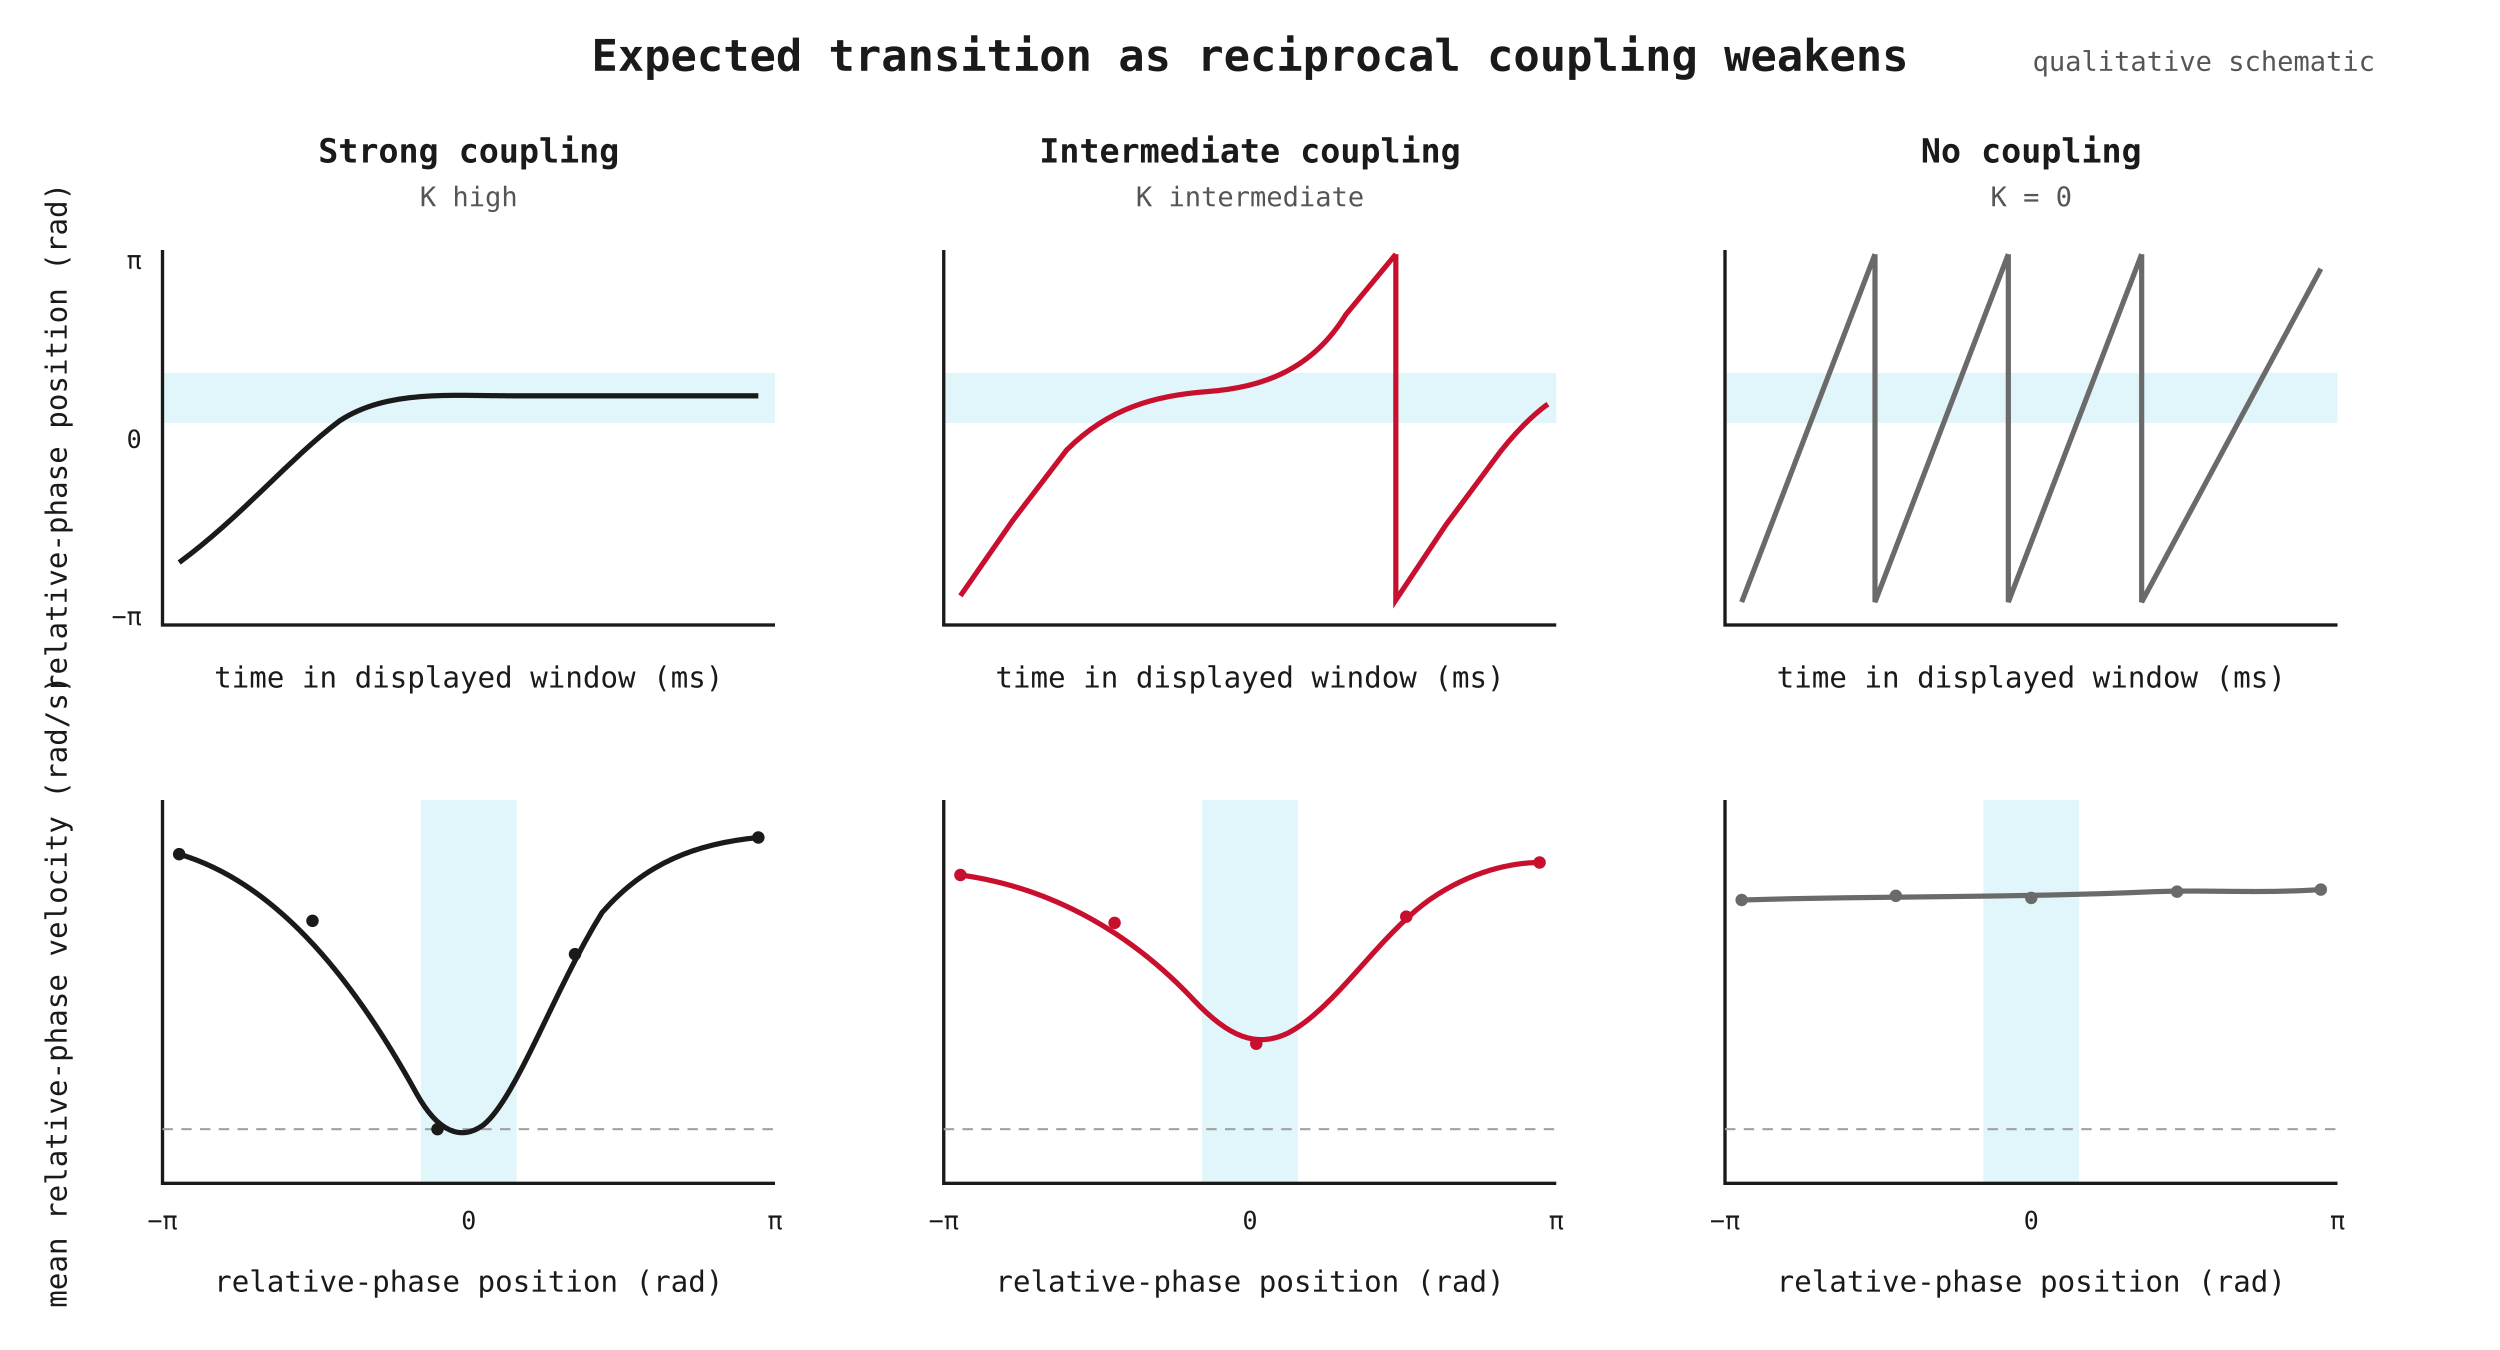
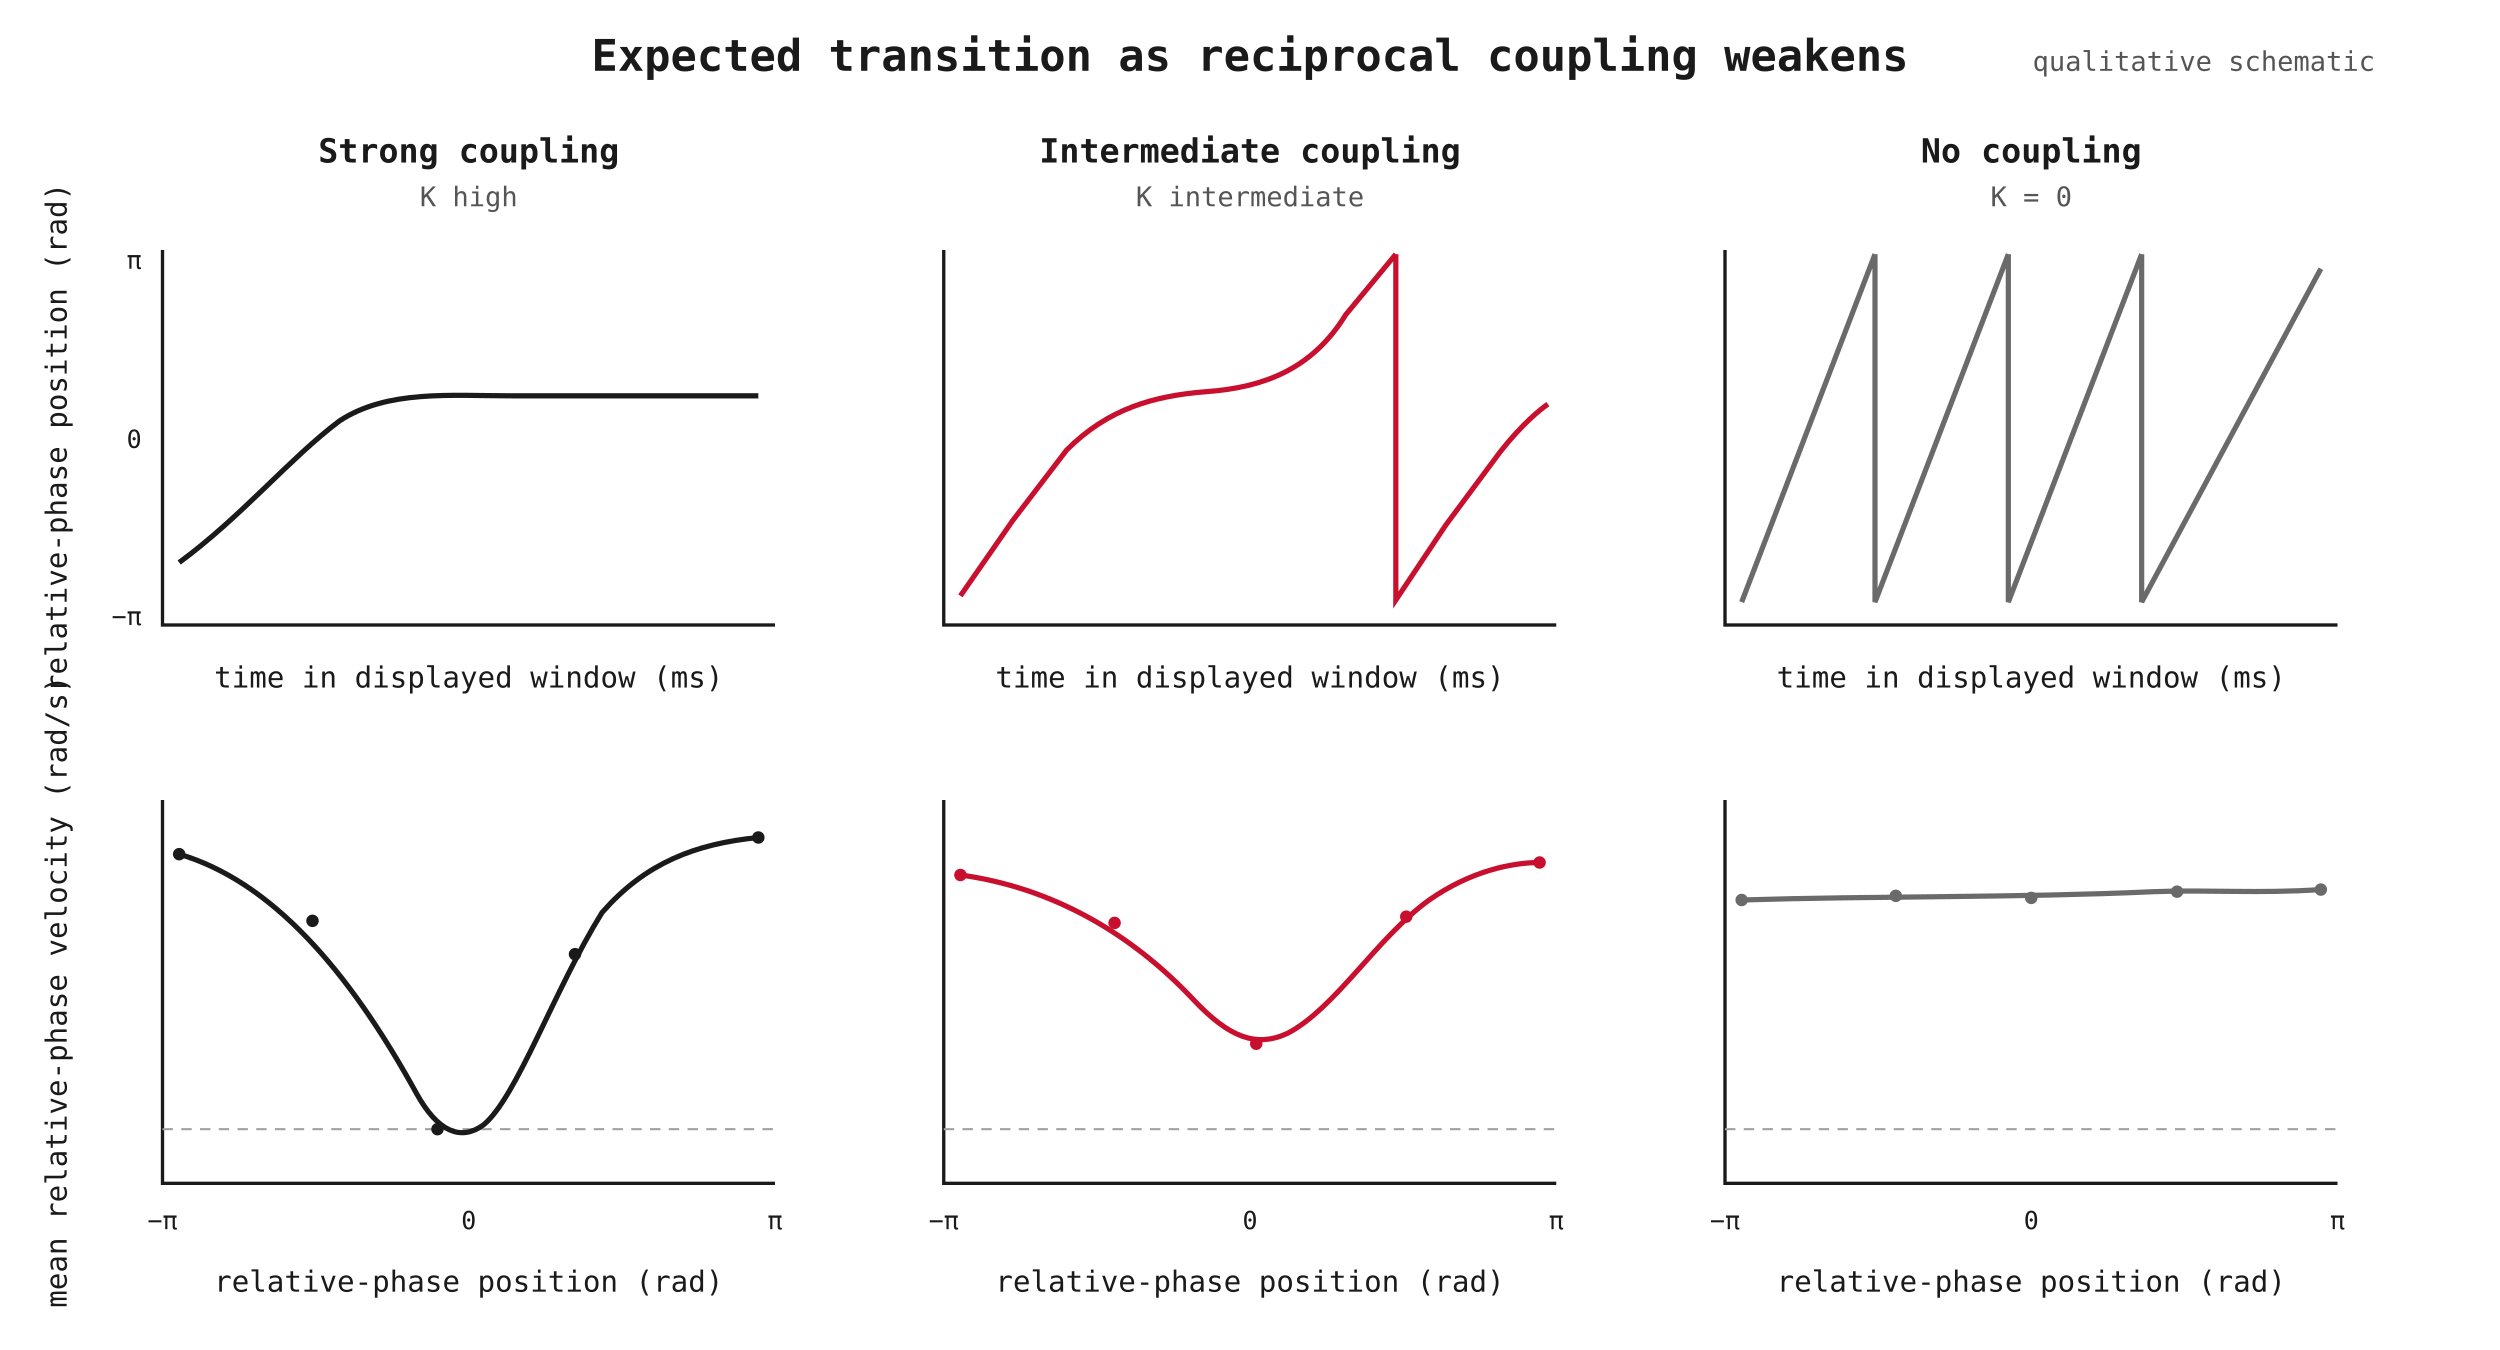
<svg xmlns="http://www.w3.org/2000/svg" width="1200" height="648" viewBox="0 0 1200 648" role="img" aria-labelledby="title desc">
  <rect width="1200" height="648" fill="#ffffff" />
  <style>
    text { font-family: ui-monospace, SFMono-Regular, Menlo, Consolas, monospace; fill: #1a1a1a; }
    .title { font-size: 21px; font-weight: 700; }
    .note { font-size: 13px; fill: #555; }
    .head { font-size: 16px; font-weight: 700; }
    .label { font-size: 14px; }
    .tick { font-size: 12px; }
    .axis { stroke: #1a1a1a; stroke-width: 1.6; fill: none; }
    .zero { stroke: #a0a0a0; stroke-width: 1; stroke-dasharray: 5 4; }
    .strong { stroke: #1a1a1a; fill: none; stroke-width: 2.5; }
    .intermediate { stroke: #c8102e; fill: none; stroke-width: 2.5; }
    .uncoupled { stroke: #6a6a6a; fill: none; stroke-width: 2.5; }
    .strong-dot { fill: #1a1a1a; }
    .intermediate-dot { fill: #c8102e; }
    .uncoupled-dot { fill: #6a6a6a; }
-     .band { fill: #00b4d8; fill-opacity: 0.12; }
  </style>
  <text x="600" y="34" text-anchor="middle" class="title">Expected transition as reciprocal coupling weakens</text>
  <text x="1140" y="34" text-anchor="end" class="note">qualitative schematic</text>
  <g id="titles" text-anchor="middle">
    <text x="225" y="78" class="head">Strong coupling</text>
    <text x="225" y="99" class="note">K high</text>
    <text x="600" y="78" class="head">Intermediate coupling</text>
    <text x="600" y="99" class="note">K intermediate</text>
    <text x="975" y="78" class="head">No coupling</text>
    <text x="975" y="99" class="note">K = 0</text>
  </g>
-   <rect x="78" y="179" width="294" height="24" class="band" />
-   <rect x="453" y="179" width="294" height="24" class="band" />
-   <rect x="828" y="179" width="294" height="24" class="band" />
  <path d="M78 120V300H372 M453 120V300H747 M828 120V300H1122" class="axis" />
  <text x="32" y="210" transform="rotate(-90 32 210)" text-anchor="middle" class="label">relative-phase position (rad)</text>
  <g class="tick" text-anchor="end">
    <text x="68" y="129">π</text>
    <text x="68" y="215">0</text>
    <text x="68" y="300">−π</text>
  </g>
  <g class="label" text-anchor="middle">
    <text x="225" y="330">time in displayed window (ms)</text>
    <text x="600" y="330">time in displayed window (ms)</text>
    <text x="975" y="330">time in displayed window (ms)</text>
  </g>
  <path d="M86 270C116 248 139 220 163 202C186 187 216 190 246 190H364" class="strong" />
  <path d="M461 286L486 250L512 216C532 196 554 190 579 188C607 186 630 177 646 151L670 122M670 122V288L694 252L720 217C731 203 740 196 743 194" class="intermediate" />
  <path d="M836 289L900 122M900 122V289L964 122M964 122V289L1028 122M1028 122V289L1114 129" class="uncoupled" />
-   <rect x="202" y="384" width="46" height="184" class="band" />
-   <rect x="577" y="384" width="46" height="184" class="band" />
-   <rect x="952" y="384" width="46" height="184" class="band" />
  <path d="M78 384V568H372 M453 384V568H747 M828 384V568H1122" class="axis" />
  <path d="M78 542H372 M453 542H747 M828 542H1122" class="zero" />
  <text x="32" y="476" transform="rotate(-90 32 476)" text-anchor="middle" class="label">mean relative-phase velocity (rad/s)</text>
  <g class="tick" text-anchor="middle">
    <text x="78" y="590">−π</text>
    <text x="225" y="590">0</text>
    <text x="372" y="590">π</text>
    <text x="453" y="590">−π</text>
    <text x="600" y="590">0</text>
    <text x="747" y="590">π</text>
    <text x="828" y="590">−π</text>
    <text x="975" y="590">0</text>
    <text x="1122" y="590">π</text>
  </g>
  <g class="label" text-anchor="middle">
    <text x="225" y="620">relative-phase position (rad)</text>
    <text x="600" y="620">relative-phase position (rad)</text>
    <text x="975" y="620">relative-phase position (rad)</text>
  </g>
  <path d="M86 410C130 423 167 465 200 525C210 543 221 548 232 540C248 527 266 475 289 438C310 414 334 405 364 402" class="strong" />
  <g class="strong-dot">
    <circle cx="86" cy="410" r="3" />
    <circle cx="150" cy="442" r="3" />
    <circle cx="210" cy="542" r="3" />
    <circle cx="276" cy="458" r="3" />
    <circle cx="364" cy="402" r="3" />
  </g>
  <path d="M461 420C505 426 543 448 573 480C590 498 603 503 618 496C641 484 661 450 686 432C706 418 726 414 739 414" class="intermediate" />
  <g class="intermediate-dot">
    <circle cx="461" cy="420" r="3" />
    <circle cx="535" cy="443" r="3" />
    <circle cx="603" cy="501" r="3" />
    <circle cx="675" cy="440" r="3" />
    <circle cx="739" cy="414" r="3" />
  </g>
  <path d="M836 432C900 430 968 431 1034 428C1060 427 1084 429 1114 427" class="uncoupled" />
  <g class="uncoupled-dot">
    <circle cx="836" cy="432" r="3" />
    <circle cx="910" cy="430" r="3" />
    <circle cx="975" cy="431" r="3" />
    <circle cx="1045" cy="428" r="3" />
    <circle cx="1114" cy="427" r="3" />
  </g>
</svg>
